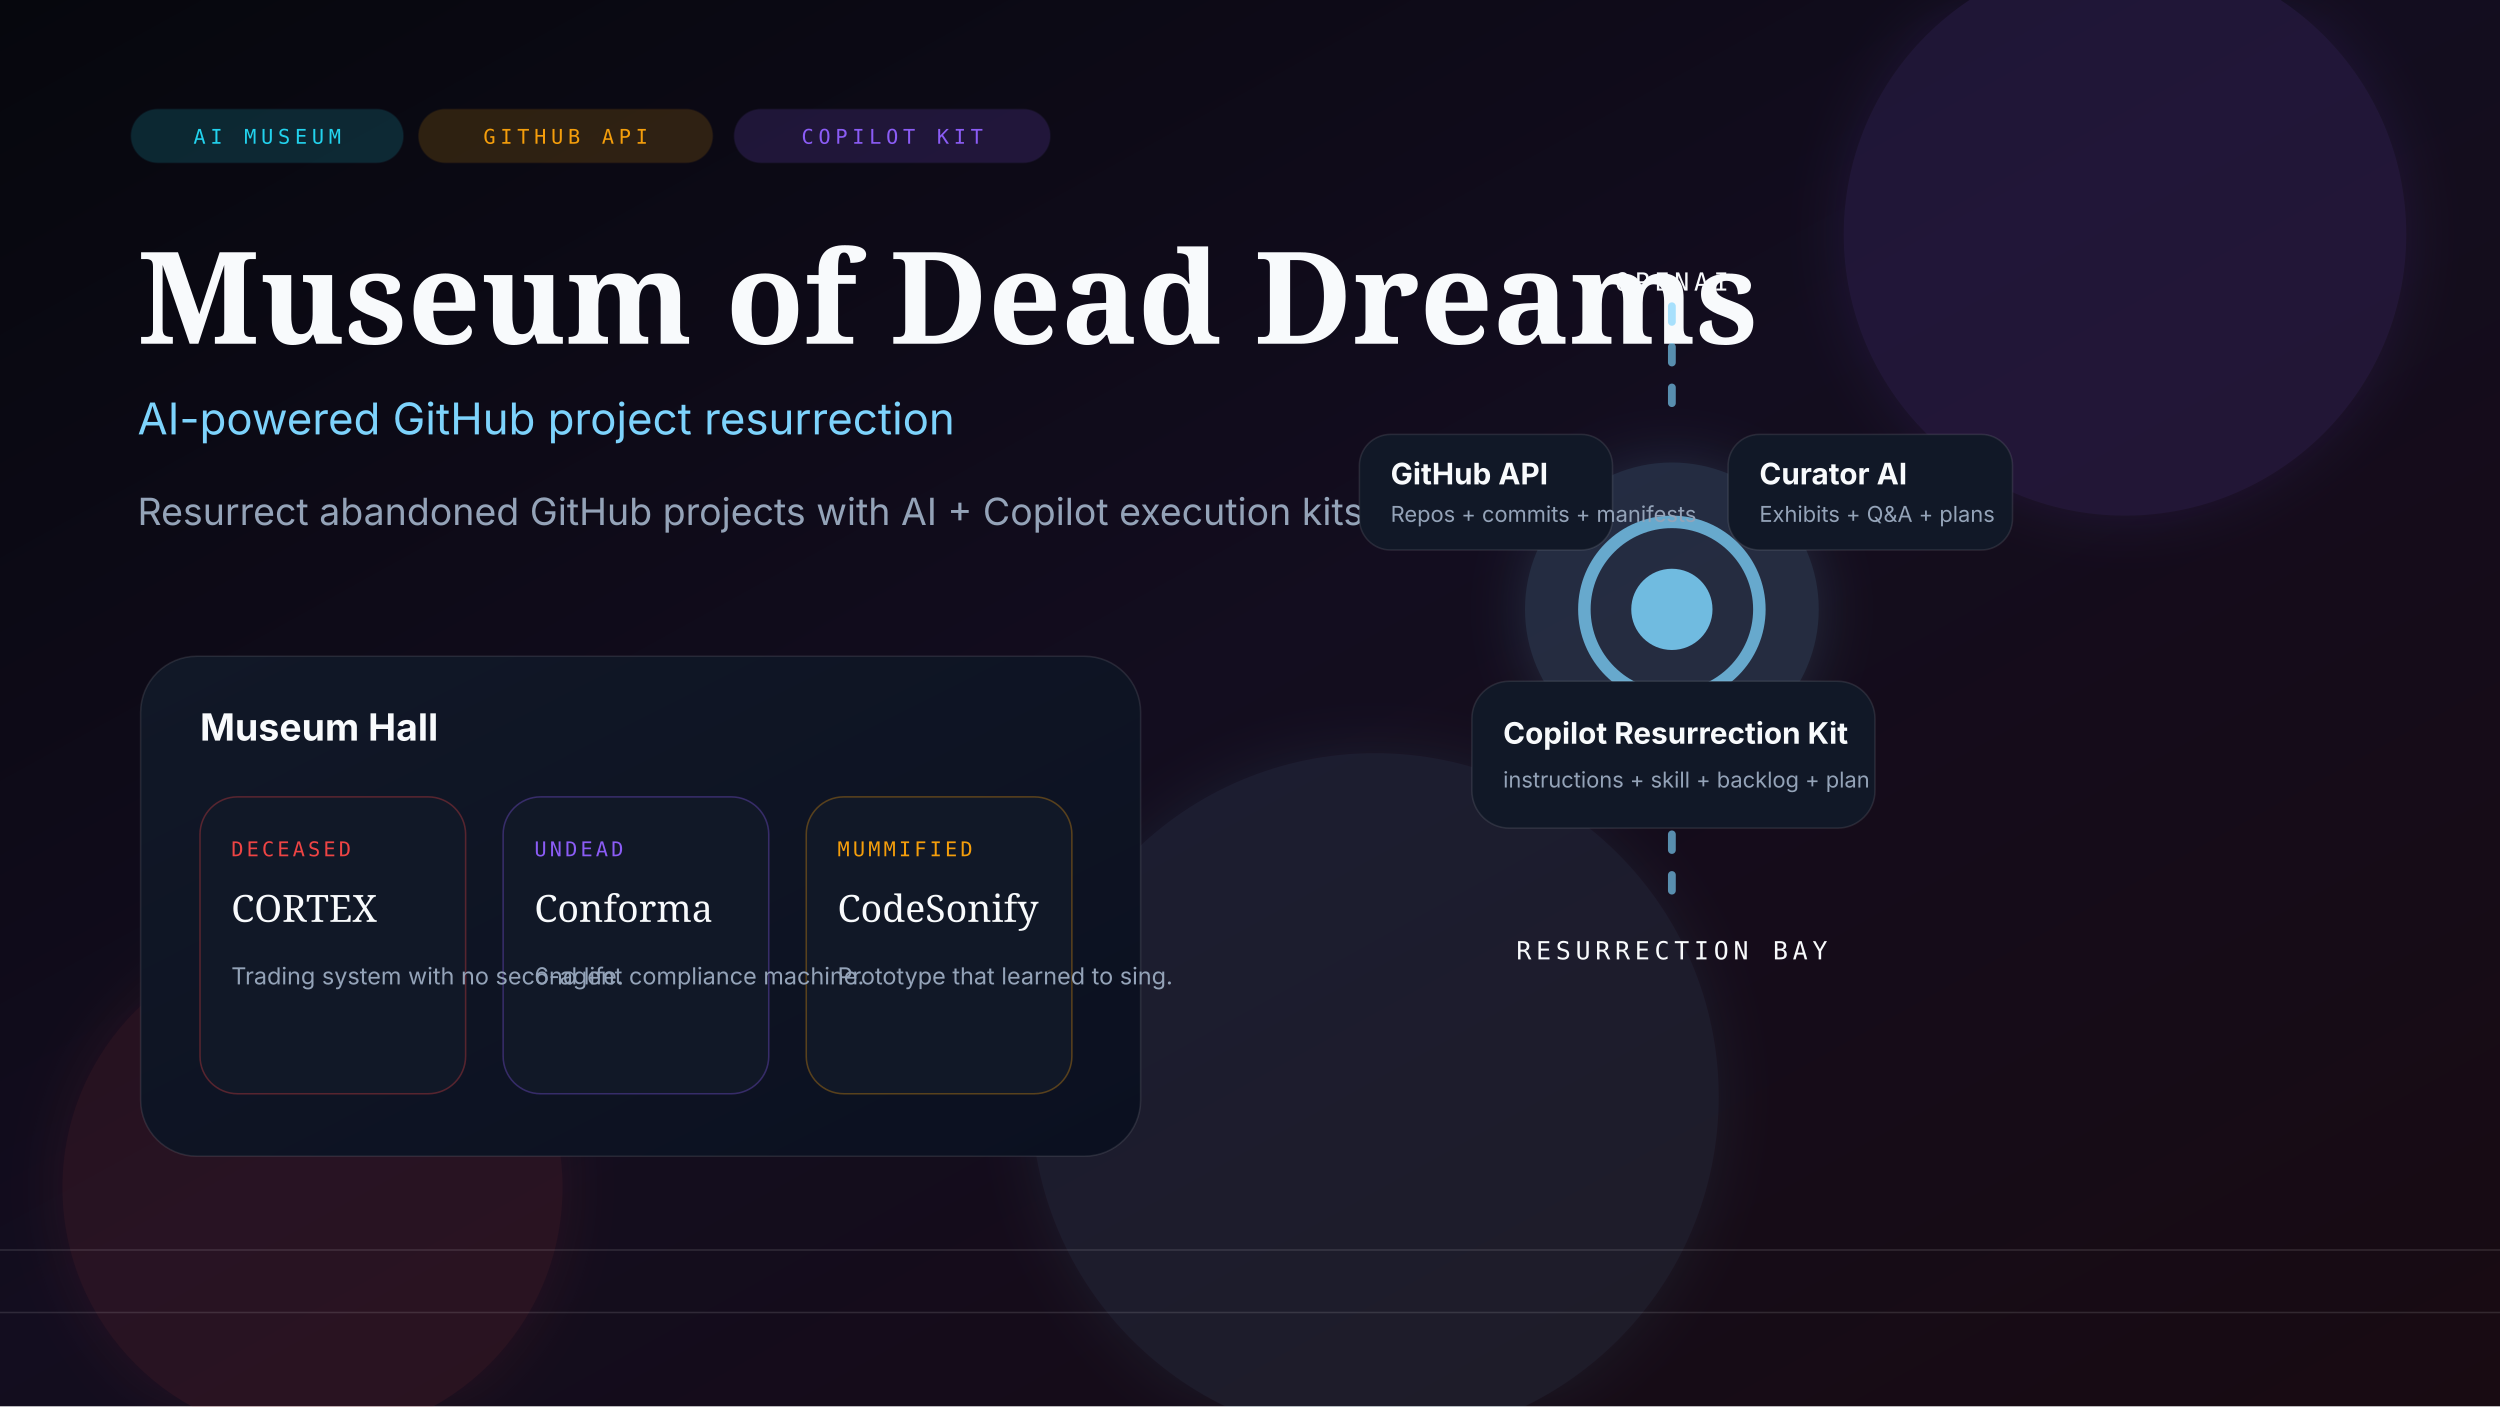
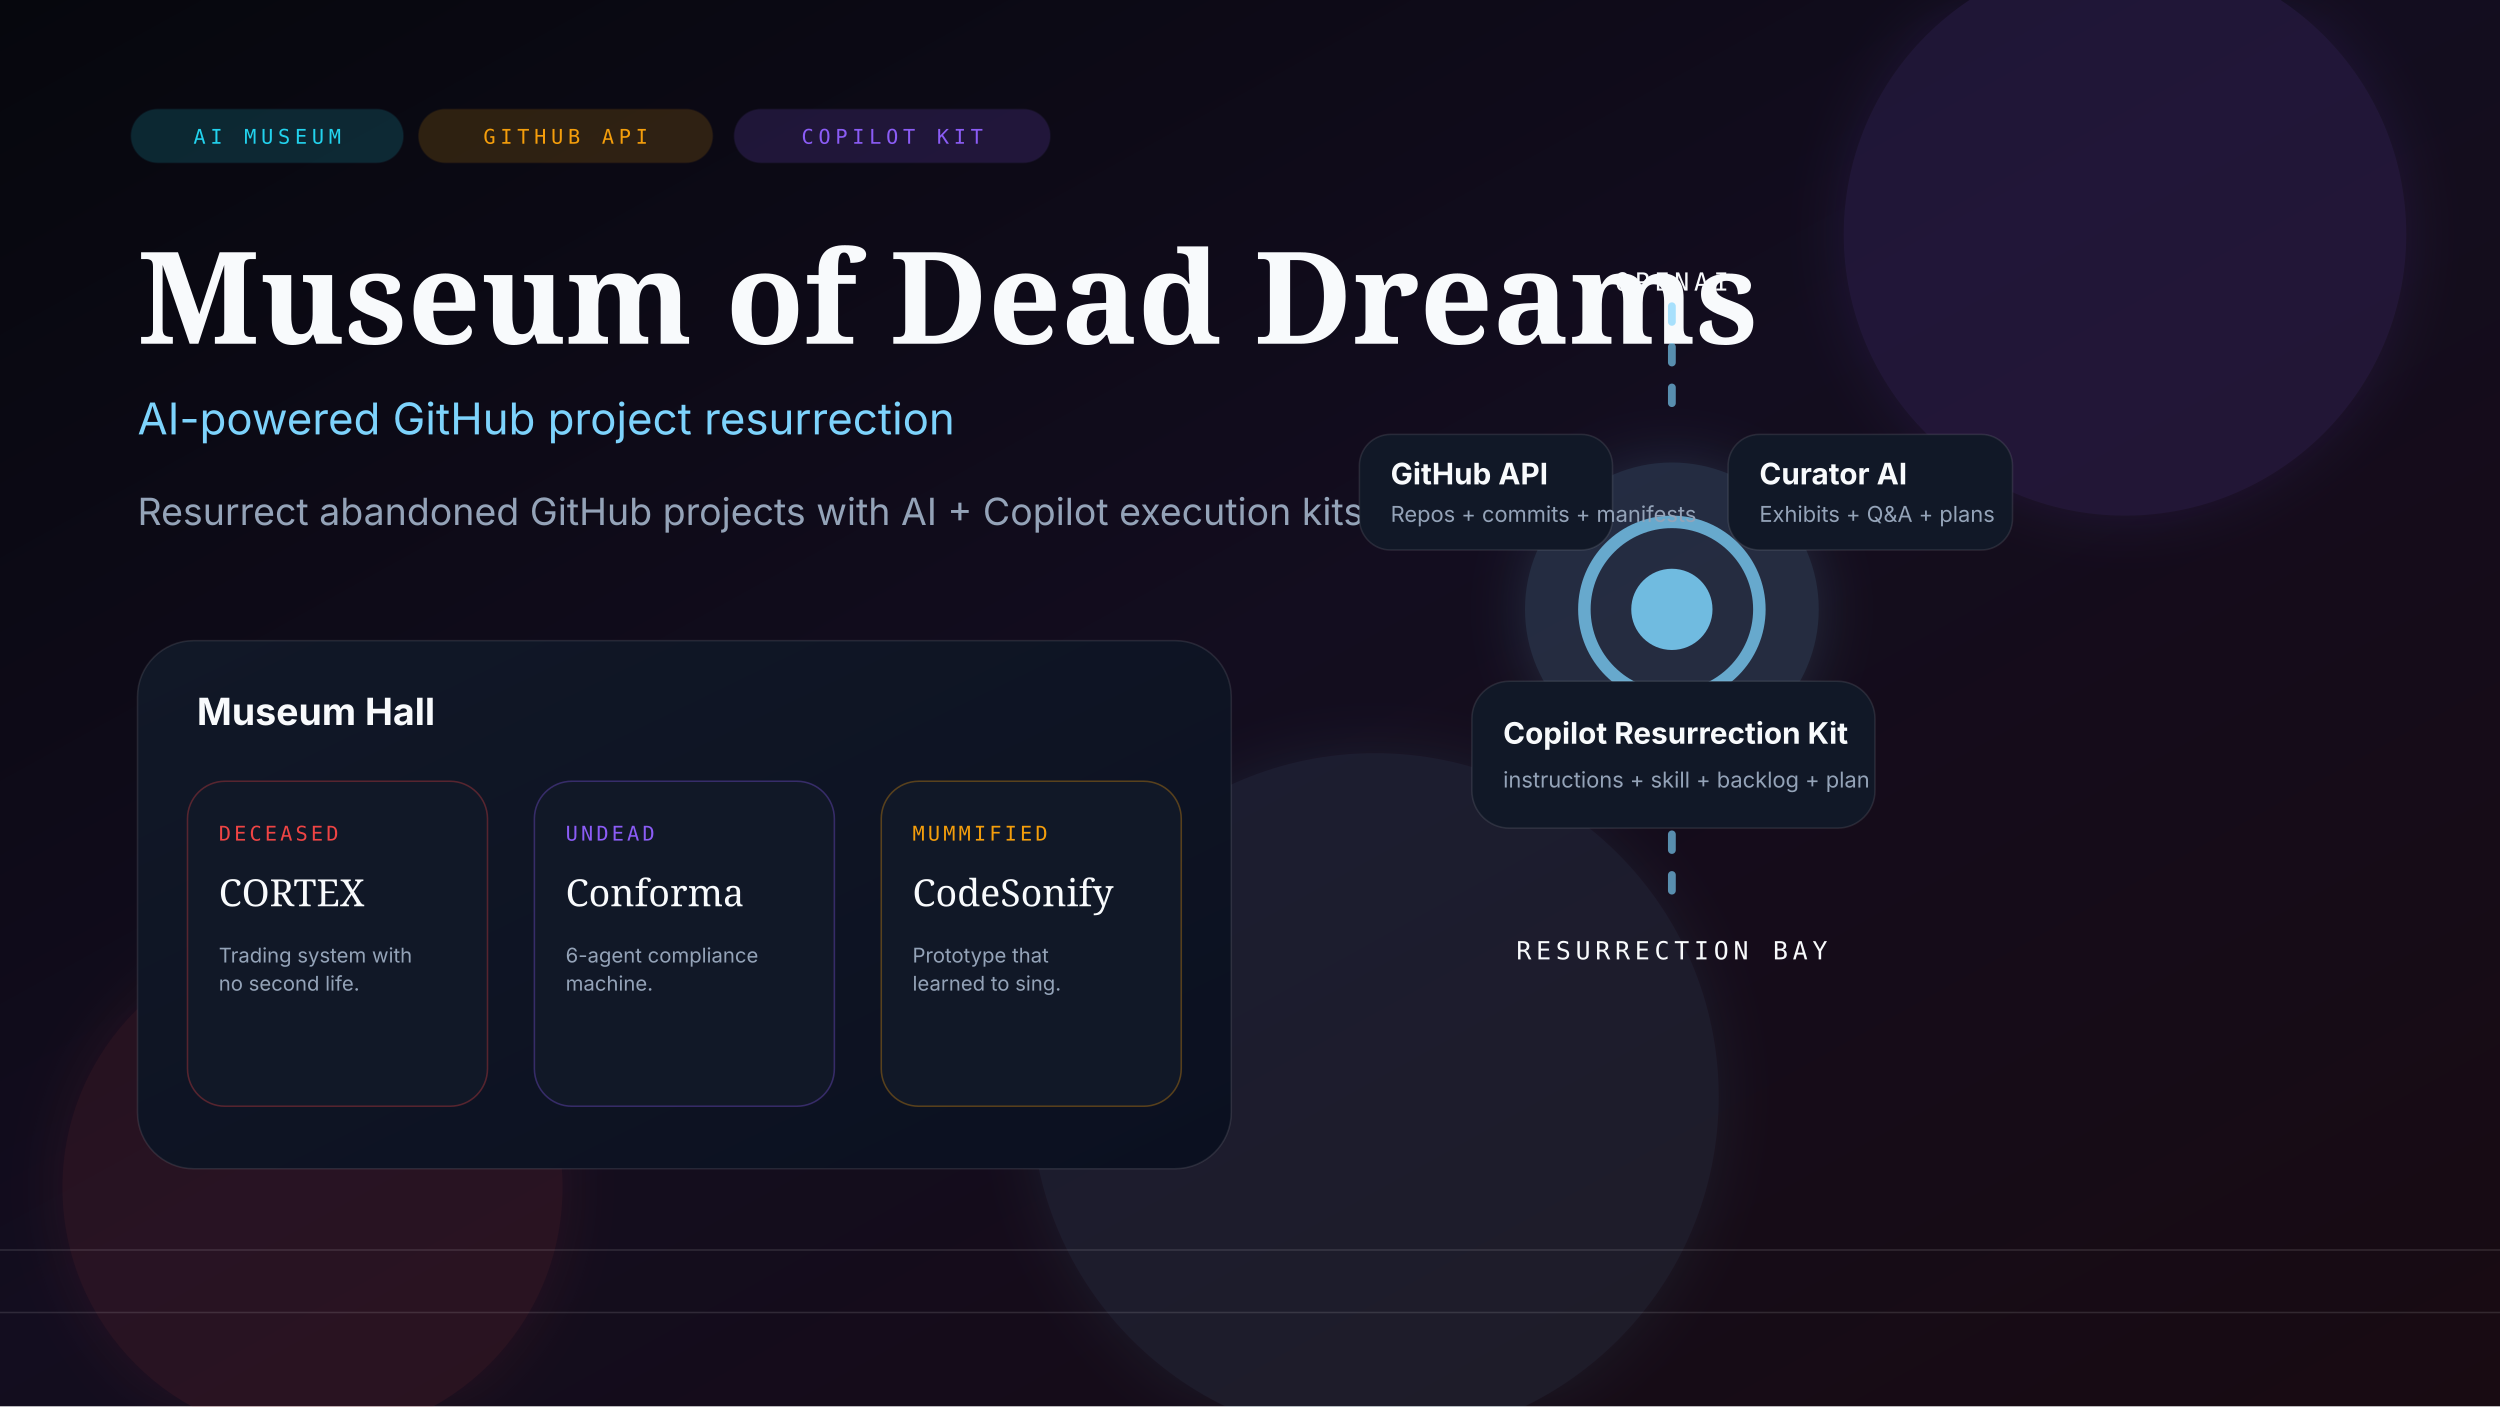
<svg xmlns="http://www.w3.org/2000/svg" width="1600" height="900" viewBox="0 0 1600 900" fill="none" role="img" aria-labelledby="title desc">
  <defs>
    <linearGradient id="bgGradient" x1="0" y1="0" x2="1" y2="1">
      <stop offset="0%" stop-color="#06070d" />
      <stop offset="48%" stop-color="#130d1f" />
      <stop offset="100%" stop-color="#180b12" />
    </linearGradient>
    <linearGradient id="cardGradient" x1="0" y1="0" x2="1" y2="1">
      <stop offset="0%" stop-color="#111827" />
      <stop offset="100%" stop-color="#0b1020" />
    </linearGradient>
    <linearGradient id="accentGradient" x1="0" y1="0" x2="1" y2="0">
      <stop offset="0%" stop-color="#22d3ee" />
      <stop offset="50%" stop-color="#8b5cf6" />
      <stop offset="100%" stop-color="#ef4444" />
    </linearGradient>
    <filter id="softGlow" x="-50%" y="-50%" width="200%" height="200%">
      <feGaussianBlur stdDeviation="18" result="blur" />
      <feMerge>
        <feMergeNode in="blur" />
        <feMergeNode in="SourceGraphic" />
      </feMerge>
    </filter>
    <filter id="cardShadow" x="-30%" y="-30%" width="160%" height="160%">
      <feDropShadow dx="0" dy="28" stdDeviation="28" flood-color="#000000" flood-opacity="0.45" />
    </filter>
  </defs>
  <rect width="1600" height="900" fill="url(#bgGradient)" />
  <circle cx="1360" cy="150" r="180" fill="#8b5cf6" opacity="0.12" filter="url(#softGlow)" />
  <circle cx="200" cy="760" r="160" fill="#ef4444" opacity="0.1" filter="url(#softGlow)" />
  <circle cx="880" cy="702" r="220" fill="#7dd3fc" opacity="0.08" filter="url(#softGlow)" />
  <g opacity="0.12">
    <path d="M0 800 H1600" stroke="#ffffff" stroke-width="1" />
    <path d="M0 840 H1600" stroke="#ffffff" stroke-width="1" />
  </g>
  <g>
    <g transform="translate(84 70)">
      <rect width="174" height="34" rx="17" fill="#22d3ee" opacity="0.16" stroke="#22d3ee" stroke-opacity="0.45" />
      <text x="87" y="22" text-anchor="middle" fill="#22d3ee" font-family="'JetBrains Mono', monospace" font-size="13" letter-spacing="3">AI MUSEUM</text>
    </g>
    <g transform="translate(268 70)">
      <rect width="188" height="34" rx="17" fill="#f59e0b" opacity="0.16" stroke="#f59e0b" stroke-opacity="0.45" />
      <text x="94" y="22" text-anchor="middle" fill="#f59e0b" font-family="'JetBrains Mono', monospace" font-size="13" letter-spacing="3">GITHUB API</text>
    </g>
    <g transform="translate(470 70)">
      <rect width="202" height="34" rx="17" fill="#8b5cf6" opacity="0.16" stroke="#8b5cf6" stroke-opacity="0.45" />
      <text x="101" y="22" text-anchor="middle" fill="#8b5cf6" font-family="'JetBrains Mono', monospace" font-size="13" letter-spacing="3">COPILOT KIT</text>
    </g>
    <text x="88" y="220" fill="#f8fafc" font-family="Cinzel, Georgia, serif" font-size="82" font-weight="700">Museum of Dead Dreams</text>
    <text x="88" y="278" fill="#7dd3fc" font-family="Inter, Arial, sans-serif" font-size="28">AI-powered GitHub project resurrection</text>
    <text x="88" y="336" fill="#94a3b8" font-family="Inter, Arial, sans-serif" font-size="24">Resurrect abandoned GitHub projects with AI + Copilot execution kits.</text>
-     <g transform="translate(90 420)">
-       <rect width="640" height="320" rx="36" fill="url(#cardGradient)" stroke="rgba(255,255,255,0.1)" />
+     <g transform="translate(88 410)">
+       <rect width="700" height="338" rx="36" fill="url(#cardGradient)" stroke="rgba(255,255,255,0.1)" />
      <text x="38" y="54" fill="#f8fafc" font-family="Inter, Arial, sans-serif" font-size="24" font-weight="700">Museum Hall</text>
-       <rect x="38" y="90" width="170" height="190" rx="24" fill="#111827" stroke="#ef4444" stroke-opacity="0.32" />
-       <rect x="232" y="90" width="170" height="190" rx="24" fill="#111827" stroke="#8b5cf6" stroke-opacity="0.32" />
-       <rect x="426" y="90" width="170" height="190" rx="24" fill="#111827" stroke="#f59e0b" stroke-opacity="0.32" />
-       <text x="58" y="128" fill="#ef4444" font-family="'JetBrains Mono', monospace" font-size="13" letter-spacing="2">DECEASED</text>
-       <text x="252" y="128" fill="#8b5cf6" font-family="'JetBrains Mono', monospace" font-size="13" letter-spacing="2">UNDEAD</text>
-       <text x="446" y="128" fill="#f59e0b" font-family="'JetBrains Mono', monospace" font-size="13" letter-spacing="2">MUMMIFIED</text>
-       <text x="58" y="170" fill="#f8fafc" font-family="Cinzel, Georgia, serif" font-size="24">CORTEX</text>
-       <text x="252" y="170" fill="#f8fafc" font-family="Cinzel, Georgia, serif" font-size="24">Conforma</text>
-       <text x="446" y="170" fill="#f8fafc" font-family="Cinzel, Georgia, serif" font-size="24">CodeSonify</text>
-       <text x="58" y="210" fill="#94a3b8" font-family="Inter, Arial, sans-serif" font-size="15">Trading system with no second life.</text>
-       <text x="252" y="210" fill="#94a3b8" font-family="Inter, Arial, sans-serif" font-size="15">6-agent compliance machine.</text>
-       <text x="446" y="210" fill="#94a3b8" font-family="Inter, Arial, sans-serif" font-size="15">Prototype that learned to sing.</text>
+       <rect x="32" y="90" width="192" height="208" rx="24" fill="#111827" stroke="#ef4444" stroke-opacity="0.32" />
+       <rect x="254" y="90" width="192" height="208" rx="24" fill="#111827" stroke="#8b5cf6" stroke-opacity="0.32" />
+       <rect x="476" y="90" width="192" height="208" rx="24" fill="#111827" stroke="#f59e0b" stroke-opacity="0.32" />
+       <text x="52" y="128" fill="#ef4444" font-family="'JetBrains Mono', monospace" font-size="13" letter-spacing="2">DECEASED</text>
+       <text x="274" y="128" fill="#8b5cf6" font-family="'JetBrains Mono', monospace" font-size="13" letter-spacing="2">UNDEAD</text>
+       <text x="496" y="128" fill="#f59e0b" font-family="'JetBrains Mono', monospace" font-size="13" letter-spacing="2">MUMMIFIED</text>
+       <text x="52" y="170" fill="#f8fafc" font-family="Cinzel, Georgia, serif" font-size="24">CORTEX</text>
+       <text x="274" y="170" fill="#f8fafc" font-family="Cinzel, Georgia, serif" font-size="24">Conforma</text>
+       <text x="496" y="170" fill="#f8fafc" font-family="Cinzel, Georgia, serif" font-size="24">CodeSonify</text>
+       <text x="52" y="206" fill="#94a3b8" font-family="Inter, Arial, sans-serif" font-size="13">Trading system with</text>
+       <text x="52" y="224" fill="#94a3b8" font-family="Inter, Arial, sans-serif" font-size="13">no second life.</text>
+       <text x="274" y="206" fill="#94a3b8" font-family="Inter, Arial, sans-serif" font-size="13">6-agent compliance</text>
+       <text x="274" y="224" fill="#94a3b8" font-family="Inter, Arial, sans-serif" font-size="13">machine.</text>
+       <text x="496" y="206" fill="#94a3b8" font-family="Inter, Arial, sans-serif" font-size="13">Prototype that</text>
+       <text x="496" y="224" fill="#94a3b8" font-family="Inter, Arial, sans-serif" font-size="13">learned to sing.</text>
    </g>
    <g transform="translate(850 160)">
      <circle cx="220" cy="230" r="94" fill="#7dd3fc" opacity="0.16" filter="url(#softGlow)" />
      <circle cx="220" cy="230" r="56" fill="none" stroke="#7dd3fc" stroke-width="8" stroke-opacity="0.75" />
      <circle cx="220" cy="230" r="26" fill="#7dd3fc" opacity="0.85" />
      <path d="M220 36 V112" stroke="#7dd3fc" stroke-width="5" stroke-linecap="round" stroke-dasharray="10 16" opacity="0.65" />
      <path d="M220 348 V424" stroke="#7dd3fc" stroke-width="5" stroke-linecap="round" stroke-dasharray="10 16" opacity="0.65" />
      <text x="220" y="26" text-anchor="middle" fill="#f8fafc" font-family="'JetBrains Mono', monospace" font-size="16" letter-spacing="3">OPENAI</text>
      <text x="220" y="454" text-anchor="middle" fill="#f8fafc" font-family="'JetBrains Mono', monospace" font-size="16" letter-spacing="3">RESURRECTION BAY</text>
      <rect x="20" y="118" width="162" height="74" rx="20" fill="#111827" stroke="rgba(255,255,255,0.1)" />
      <text x="40" y="150" fill="#f8fafc" font-family="Inter, Arial, sans-serif" font-size="19" font-weight="700">GitHub API</text>
      <text x="40" y="174" fill="#94a3b8" font-family="Inter, Arial, sans-serif" font-size="14">Repos + commits + manifests</text>
      <rect x="256" y="118" width="182" height="74" rx="20" fill="#111827" stroke="rgba(255,255,255,0.1)" />
      <text x="276" y="150" fill="#f8fafc" font-family="Inter, Arial, sans-serif" font-size="19" font-weight="700">Curator AI</text>
      <text x="276" y="174" fill="#94a3b8" font-family="Inter, Arial, sans-serif" font-size="14">Exhibits + Q&amp;A + plans</text>
      <rect x="92" y="276" width="258" height="94" rx="24" fill="#111827" stroke="rgba(255,255,255,0.1)" />
      <text x="112" y="316" fill="#f8fafc" font-family="Inter, Arial, sans-serif" font-size="19" font-weight="700">Copilot Resurrection Kit</text>
      <text x="112" y="344" fill="#94a3b8" font-family="Inter, Arial, sans-serif" font-size="14">instructions + skill + backlog + plan</text>
    </g>
  </g>
</svg>
